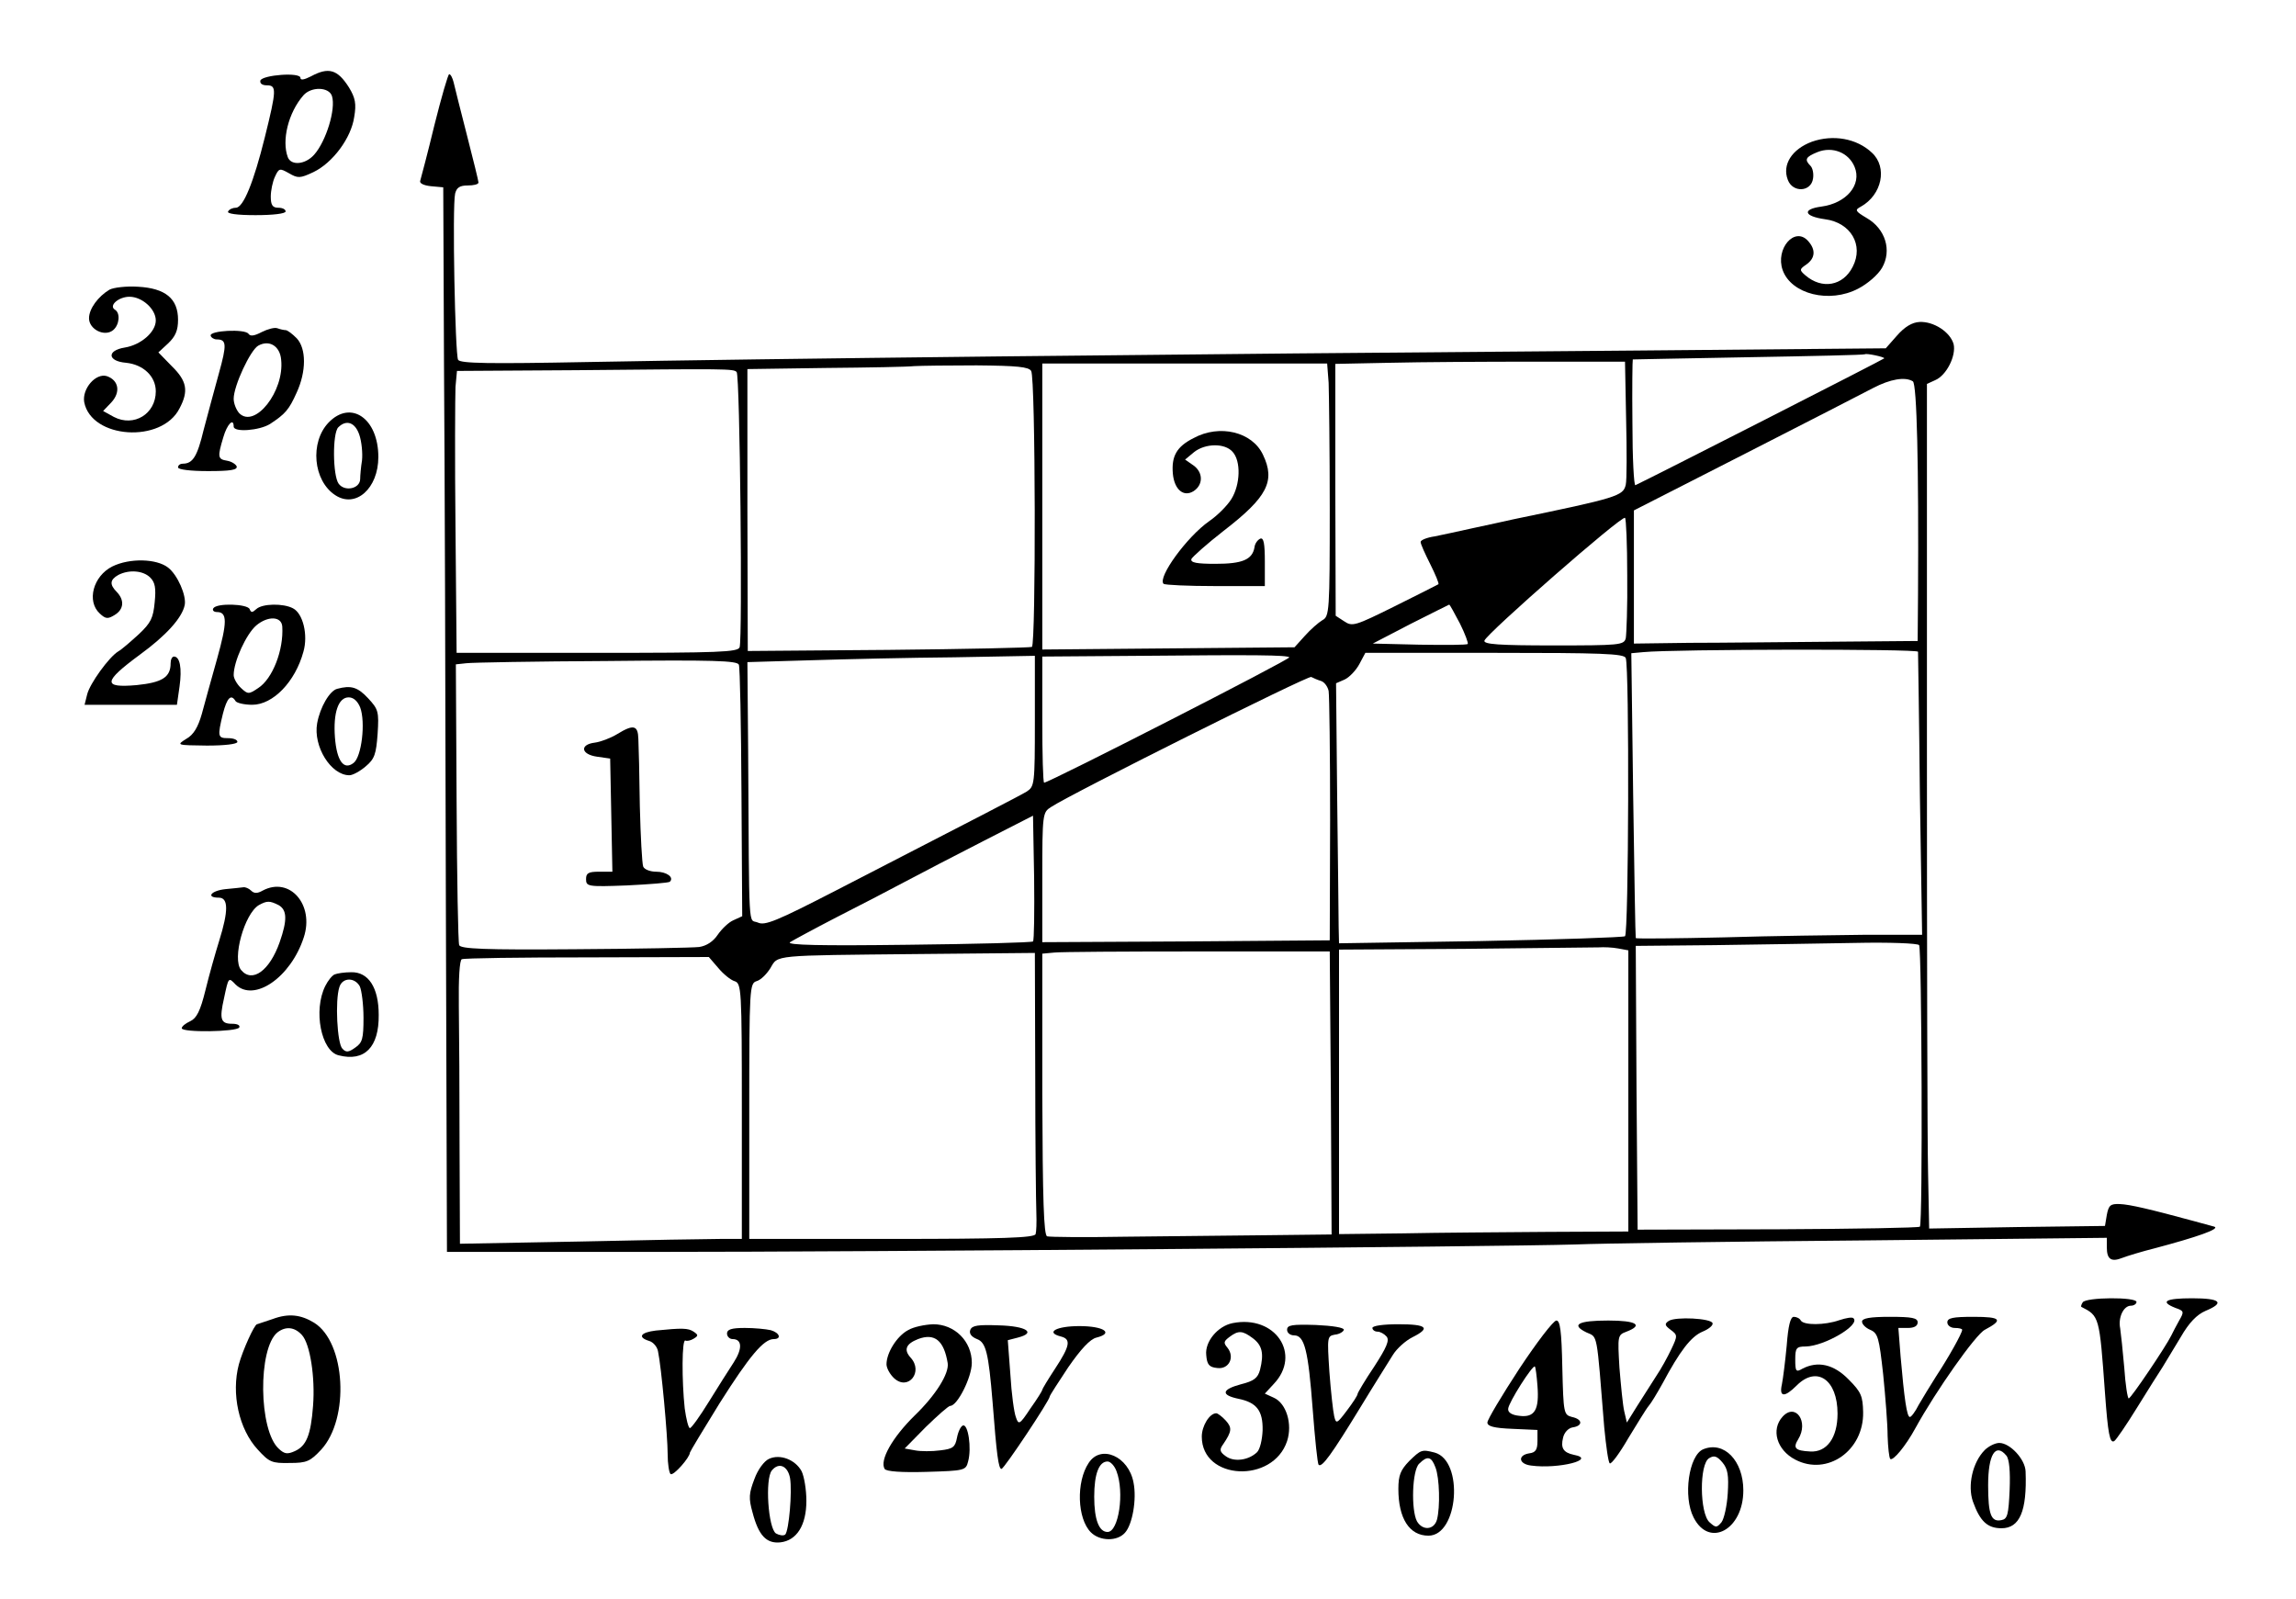
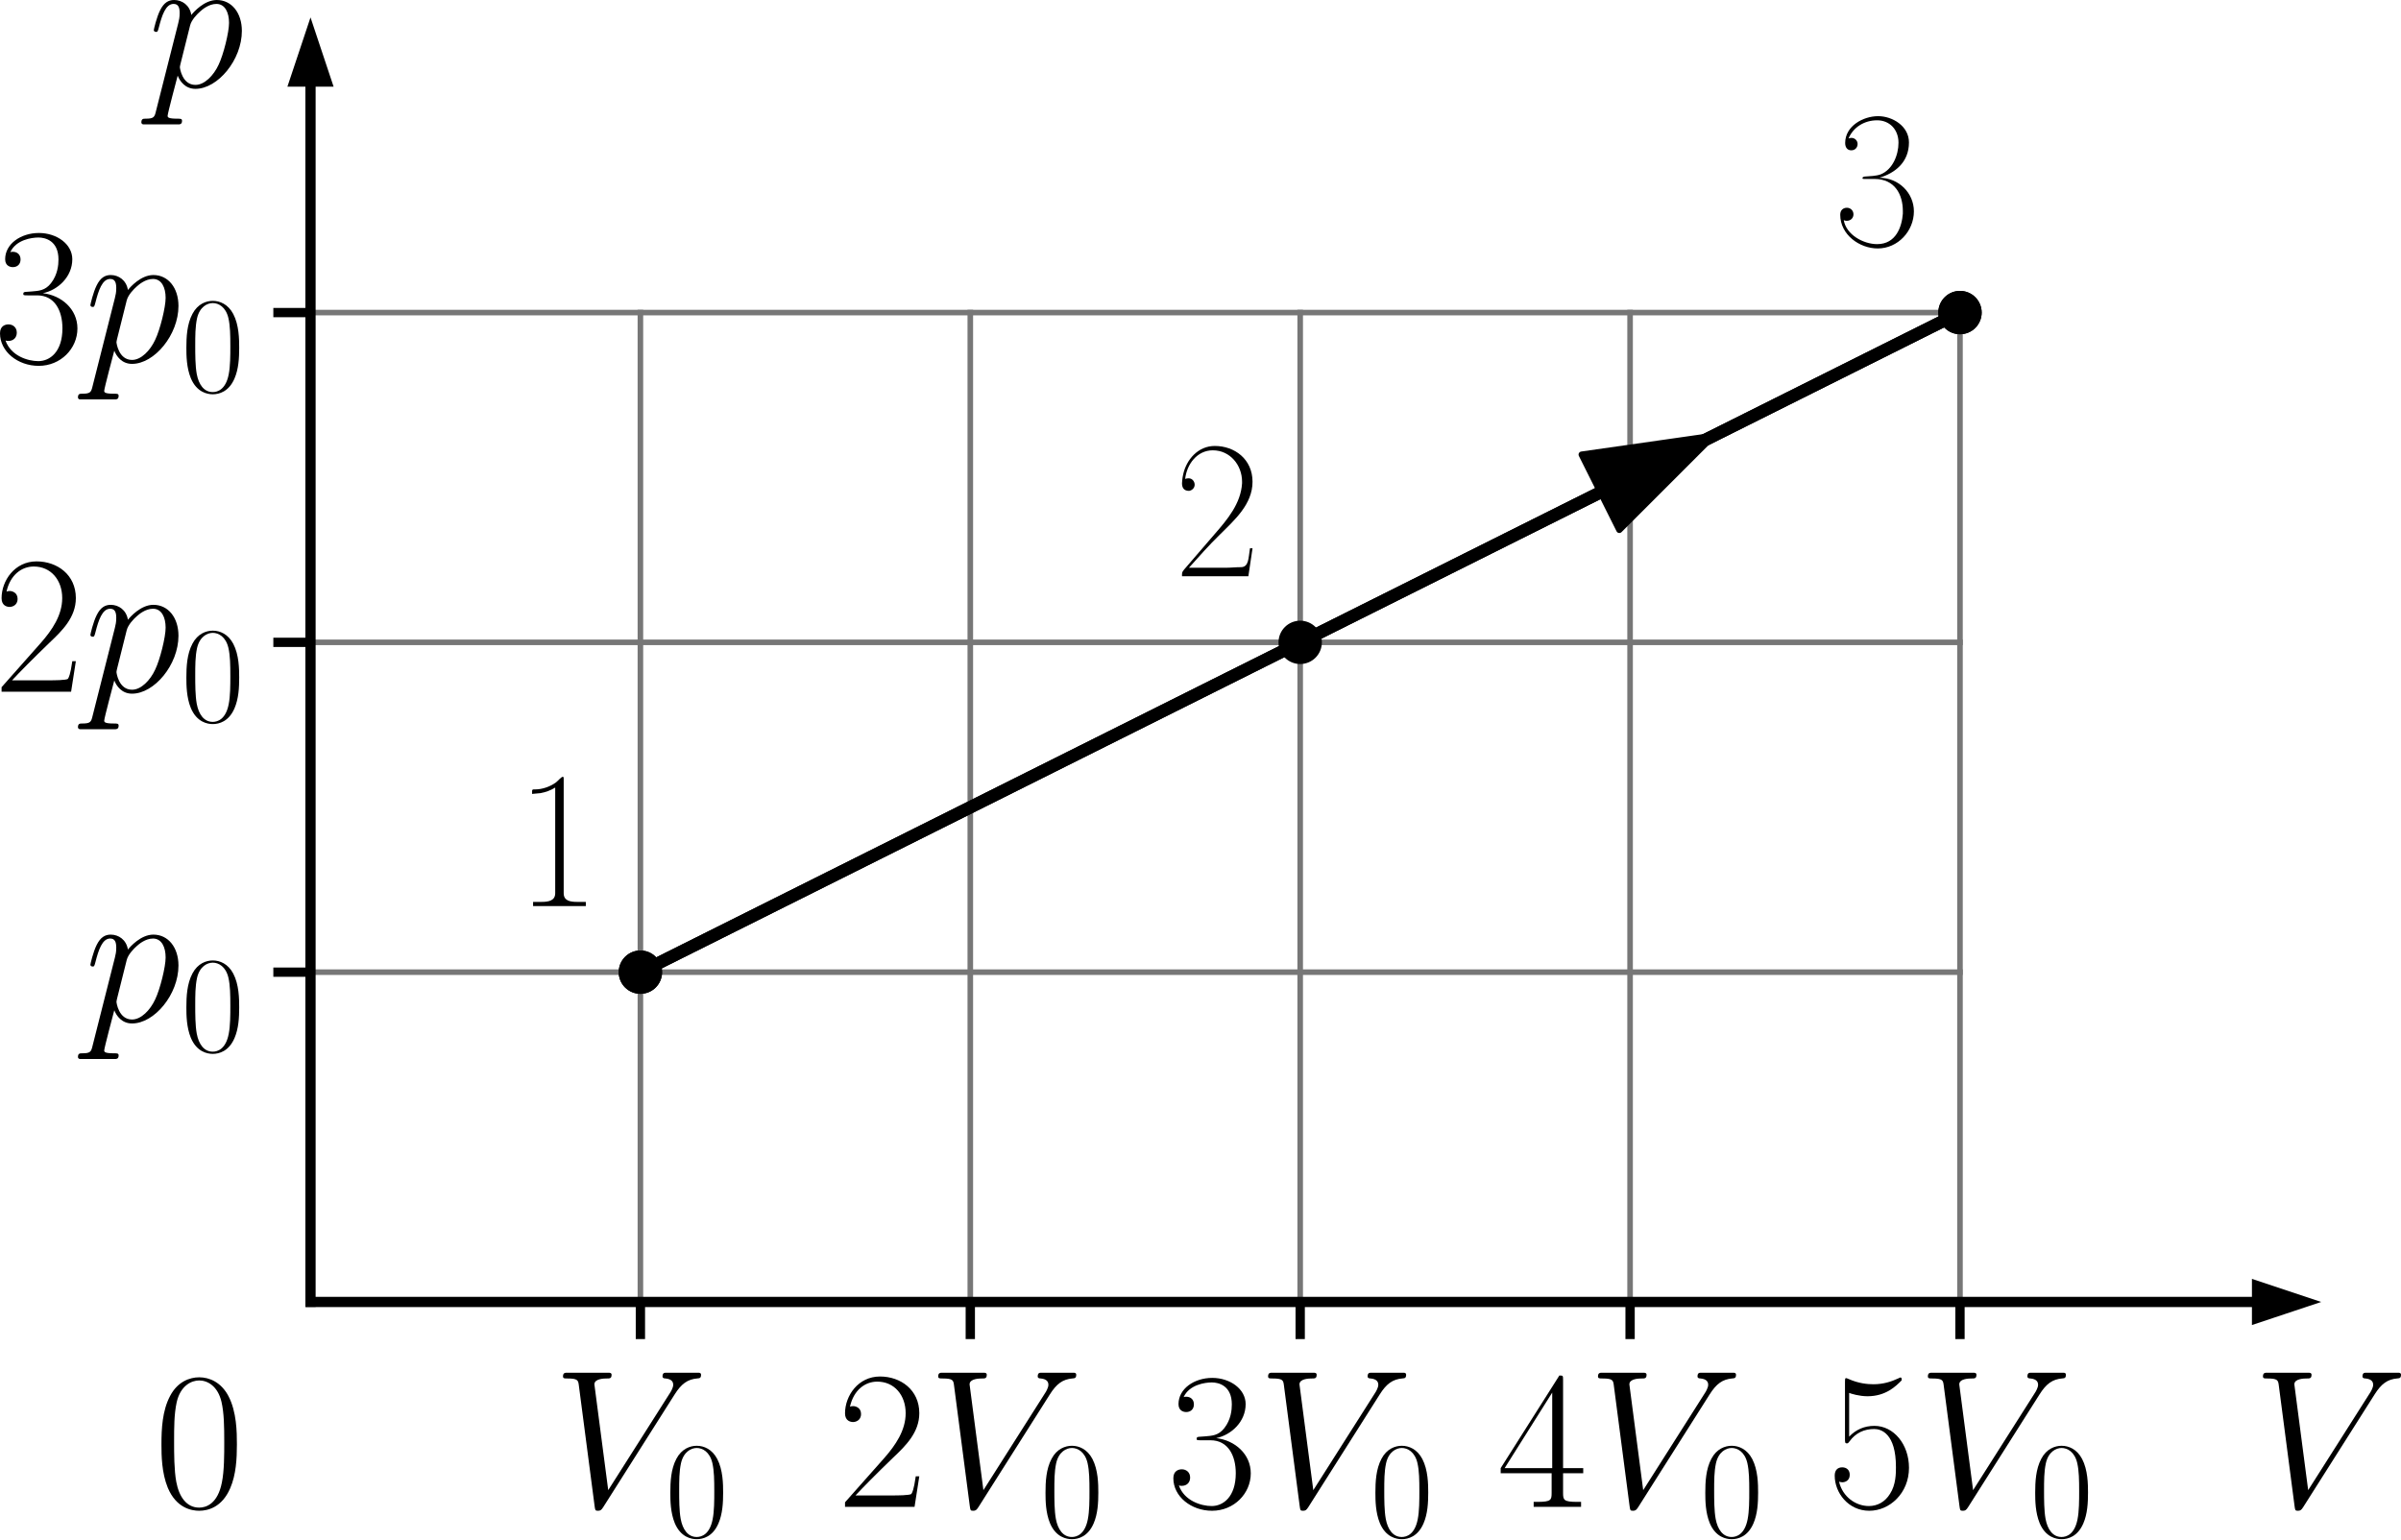
- <svg xmlns="http://www.w3.org/2000/svg" version="1.0" width="619pt" height="431pt" viewBox="0 0 619 431" preserveAspectRatio="xMidYMid meet">
-   <g transform="translate(0,431) scale(0.1,-0.1)" fill="#000000" stroke="none">
-     <path d="M838 4104 c-18 -9 -28 -11 -28 -4 0 16 -102 8 -108 -7 -2 -8 5 -13 17 -13 27 0 27 -11 -5 -140 -30 -121 -58 -190 -78 -190 -8 0 -18 -4 -21 -10 -4 -6 23 -10 74 -10 47 0 81 4 81 10 0 6 -9 10 -20 10 -15 0 -20 7 -20 30 0 16 5 40 11 53 11 24 13 24 38 10 24 -14 30 -14 66 3 52 25 102 92 110 149 6 35 3 51 -14 79 -31 49 -55 56 -103 30z m57 -53 c11 -35 -16 -122 -48 -158 -24 -27 -62 -30 -71 -7 -17 45 1 120 42 167 21 24 69 23 77 -2z" />
-     <path d="M1171 3972 c-18 -75 -36 -142 -38 -149 -3 -7 9 -13 29 -15 l33 -3 2 -475 c2 -261 4 -907 5 -1435 l3 -960 545 0 c614 0 2297 14 2495 20 72 3 424 8 783 11 l652 7 0 -26 c0 -32 12 -40 42 -28 13 5 52 17 88 26 113 30 176 52 160 58 -8 2 -33 9 -55 15 -118 32 -173 45 -200 46 -25 1 -30 -3 -35 -29 l-5 -30 -237 -3 -237 -4 -3 154 c-2 84 -3 596 -3 1138 l0 985 22 10 c31 13 57 66 50 97 -9 33 -54 62 -92 60 -20 -1 -40 -13 -61 -37 l-30 -34 -670 -6 c-1298 -10 -2354 -22 -2830 -31 -264 -5 -343 -4 -349 6 -8 14 -16 413 -8 448 4 16 12 22 34 22 16 0 29 3 29 8 0 4 -14 61 -31 127 -17 66 -33 130 -36 143 -3 12 -8 22 -12 22 -3 0 -21 -62 -40 -138z m3909 -628 c0 -2 -636 -326 -671 -342 -4 -2 -8 74 -8 167 -1 94 0 171 1 172 2 0 143 3 313 6 171 3 311 6 313 8 4 3 52 -7 52 -11z m-696 -164 c2 -85 2 -165 -1 -177 -7 -30 -22 -35 -303 -93 -25 -6 -74 -16 -110 -24 -36 -8 -82 -18 -102 -22 -21 -3 -38 -10 -38 -15 0 -6 12 -32 26 -60 14 -28 24 -52 22 -54 -2 -1 -54 -28 -117 -59 -107 -53 -115 -56 -137 -41 l-23 15 -1 340 0 339 147 3 c82 2 257 3 391 3 l243 0 3 -155z m-1604 130 c12 -18 13 -737 2 -744 -4 -2 -178 -6 -387 -8 l-379 -3 -1 380 0 380 210 3 c116 1 224 3 240 5 17 1 92 2 168 2 110 -1 140 -4 147 -15z m802 -32 c1 -29 3 -183 3 -341 0 -276 -1 -289 -20 -299 -10 -6 -32 -25 -47 -42 l-28 -31 -340 -3 -340 -3 0 385 0 386 384 0 384 0 4 -52z m-1596 29 c9 -9 16 -720 8 -742 -5 -13 -54 -15 -385 -15 l-378 0 -3 337 c-2 185 -1 356 0 380 l4 43 321 2 c409 4 425 4 433 -5z m3171 -25 c11 -7 16 -228 14 -574 l-1 -126 -232 -2 c-128 -1 -300 -3 -383 -3 l-150 -2 0 179 0 180 300 153 c165 84 320 164 345 177 46 24 86 31 107 18z m-770 -523 c1 -83 -2 -159 -4 -170 -5 -18 -17 -19 -195 -19 -147 0 -189 3 -186 13 7 20 369 337 379 331 3 -2 6 -71 6 -155z m-451 -130 c14 -28 23 -53 21 -55 -2 -3 -61 -3 -130 -2 l-126 3 102 53 c56 28 103 52 104 52 2 0 14 -23 29 -51z m1235 -76 c0 -4 3 -178 5 -385 l6 -378 -149 0 c-81 -1 -255 -3 -385 -7 -131 -3 -238 -4 -238 -2 -1 2 -4 176 -7 386 l-5 382 33 3 c81 8 739 9 740 1z m-1695 -15 c4 -5 -648 -338 -661 -338 -3 0 -5 76 -5 170 l0 170 268 2 c310 3 391 2 398 -4z m907 -2 c10 -25 8 -744 -2 -750 -5 -3 -181 -9 -390 -13 l-381 -6 -1 44 c0 24 -2 182 -4 350 l-3 307 23 10 c13 6 31 25 40 42 l16 30 348 0 c287 0 350 -2 354 -14z m-1593 -170 c0 -171 -1 -176 -22 -190 -22 -13 -123 -65 -513 -266 -163 -84 -193 -96 -212 -87 -26 11 -23 -42 -26 462 l-2 240 170 5 c94 3 268 7 388 8 l217 4 0 -176z m-798 152 c3 -7 6 -163 7 -346 l2 -332 -24 -11 c-12 -5 -31 -23 -42 -39 -12 -18 -30 -30 -50 -33 -16 -2 -168 -5 -336 -6 -244 -2 -307 1 -311 11 -3 7 -6 180 -7 385 l-2 372 28 3 c15 2 186 5 379 6 286 3 352 1 356 -10z m1570 -44 c9 -3 18 -16 20 -27 2 -12 4 -168 4 -347 l-1 -325 -387 -3 -388 -2 0 175 c0 170 1 175 23 189 56 37 693 355 702 351 6 -3 17 -8 27 -11z m-777 -702 c-3 -3 -155 -7 -338 -9 -234 -3 -328 -1 -317 7 8 5 65 36 125 67 61 31 144 74 185 96 41 22 136 71 210 109 l135 69 3 -167 c1 -92 0 -169 -3 -172z m2389 -10 c7 -12 10 -752 2 -759 -3 -3 -175 -6 -383 -7 l-378 -1 -3 382 -2 383 212 2 c117 2 288 4 380 6 91 2 169 -1 172 -6z m-811 -9 l27 -5 0 -379 0 -379 -217 -1 c-120 -1 -296 -2 -390 -4 l-173 -2 0 383 0 384 338 2 c185 2 348 4 362 4 14 1 37 0 53 -3z m-775 -389 l2 -382 -177 -2 c-98 -1 -268 -3 -378 -4 -110 -2 -205 -1 -212 1 -9 4 -12 97 -13 383 l0 379 32 3 c18 2 193 3 388 3 l355 0 3 -381z m-797 49 c0 -180 2 -348 3 -373 1 -25 0 -51 -2 -57 -3 -10 -90 -13 -388 -13 l-384 0 0 344 c0 335 1 345 20 351 11 3 27 19 37 35 21 36 3 34 396 38 l317 3 1 -328z m-855 288 c14 -17 34 -33 44 -36 19 -6 20 -18 20 -351 l0 -344 -57 0 c-32 0 -203 -3 -380 -7 l-323 -6 -1 259 c0 142 -1 314 -2 382 -1 73 2 124 8 126 6 3 158 5 338 5 l328 1 25 -29z" />
-     <path d="M3218 3129 c-46 -23 -60 -49 -56 -96 4 -43 29 -64 56 -47 26 17 26 50 0 69 l-23 16 24 20 c30 24 83 25 104 1 23 -25 21 -88 -3 -127 -11 -18 -38 -45 -60 -60 -60 -42 -140 -152 -123 -169 4 -3 66 -6 140 -6 l133 0 0 66 c0 48 -3 65 -12 62 -7 -3 -15 -13 -16 -24 -6 -33 -33 -44 -105 -44 -50 0 -68 3 -65 13 3 6 42 41 87 76 118 91 140 134 106 205 -29 62 -117 83 -187 45z" />
-     <path d="M1664 2331 c-18 -11 -45 -21 -60 -23 -42 -5 -38 -32 6 -38 l35 -5 3 -152 3 -153 -36 0 c-29 0 -35 -4 -35 -20 0 -20 5 -21 110 -17 61 3 113 7 116 10 12 12 -9 27 -37 27 -16 0 -32 6 -35 14 -3 8 -7 81 -9 162 -1 82 -3 164 -4 182 -1 37 -13 40 -57 13z" />
-     <path d="M4885 3928 c-54 -20 -81 -62 -65 -103 13 -35 63 -33 68 4 2 13 -1 28 -7 34 -17 17 -13 24 19 37 40 16 84 -1 100 -40 20 -48 -22 -98 -90 -107 -52 -7 -47 -26 10 -34 70 -9 105 -70 75 -128 -26 -52 -83 -62 -128 -23 -16 14 -16 16 3 29 24 17 26 40 4 64 -36 39 -88 -22 -68 -79 23 -65 126 -91 204 -50 25 13 53 37 64 56 27 47 9 105 -41 134 -32 19 -33 22 -16 31 57 32 72 106 30 145 -41 39 -105 50 -162 30z" />
-     <path d="M295 3529 c-30 -18 -55 -51 -55 -77 0 -30 42 -51 65 -32 17 14 20 46 5 55 -18 11 10 35 39 35 34 0 71 -33 71 -64 0 -31 -40 -66 -84 -73 -49 -8 -46 -37 4 -41 47 -5 80 -37 80 -77 0 -61 -59 -97 -113 -69 l-29 16 22 23 c26 28 20 60 -12 71 -30 9 -67 -34 -61 -70 19 -99 209 -112 257 -17 25 47 20 74 -21 114 l-36 37 26 24 c20 19 27 35 27 64 0 57 -34 85 -108 89 -31 2 -66 -2 -77 -8z" />
-     <path d="M706 3415 c-21 -11 -31 -12 -36 -5 -9 14 -106 9 -102 -5 1 -5 9 -10 16 -10 27 0 28 -13 6 -92 -12 -43 -30 -111 -41 -152 -17 -71 -29 -91 -56 -91 -7 0 -13 -4 -13 -10 0 -6 34 -10 81 -10 60 0 80 3 77 13 -3 6 -14 13 -26 15 -25 4 -26 10 -10 63 10 35 28 54 28 29 0 -16 69 -11 98 7 41 27 51 38 72 85 26 57 26 118 0 146 -12 12 -25 22 -30 22 -4 0 -14 2 -22 5 -7 3 -26 -2 -42 -10z m52 -75 c9 -85 -71 -186 -113 -144 -8 9 -15 26 -15 39 0 35 45 131 66 143 30 17 59 -1 62 -38z" />
-     <path d="M886 3171 c-51 -53 -42 -157 18 -196 55 -36 116 18 116 103 0 104 -74 155 -134 93z m83 -34 c6 -18 9 -49 7 -68 -3 -18 -5 -42 -5 -51 -1 -26 -42 -34 -58 -12 -16 22 -17 136 -1 152 22 22 46 13 57 -21z" />
-     <path d="M303 2783 c-52 -26 -70 -94 -34 -127 16 -15 22 -15 40 -4 25 15 27 40 6 62 -20 20 -19 33 4 46 29 15 67 12 86 -7 13 -13 16 -28 12 -67 -4 -42 -10 -55 -43 -86 -22 -20 -46 -41 -55 -46 -25 -15 -77 -87 -84 -116 l-7 -28 125 0 124 0 7 49 c7 50 1 81 -15 81 -5 0 -9 -8 -9 -18 0 -38 -23 -52 -92 -59 -92 -8 -90 9 9 82 70 51 114 99 121 134 5 25 -19 81 -45 101 -31 24 -103 26 -150 3z" />
-     <path d="M575 2670 c-3 -5 1 -10 10 -10 28 0 28 -27 0 -127 -15 -54 -34 -121 -41 -148 -10 -35 -22 -56 -42 -67 -27 -17 -26 -17 56 -18 48 0 82 4 82 10 0 6 -11 10 -25 10 -28 0 -29 4 -14 66 11 43 22 54 34 34 3 -5 23 -10 45 -10 56 0 116 62 138 143 13 45 -1 103 -28 117 -26 14 -83 13 -99 -2 -11 -10 -14 -10 -18 0 -6 14 -89 17 -98 2z m186 -49 c4 -63 -26 -141 -65 -166 -25 -17 -28 -17 -46 0 -11 10 -20 26 -20 35 0 37 34 111 61 134 31 26 68 25 70 -3z" />
-     <path d="M909 2453 c-20 -5 -46 -49 -54 -93 -11 -62 37 -140 87 -140 9 0 29 11 44 24 24 20 28 33 32 87 4 61 2 67 -26 97 -28 30 -46 35 -83 25z m62 -50 c15 -40 4 -134 -18 -150 -26 -20 -45 5 -50 69 -5 66 9 108 37 108 13 0 24 -10 31 -27z" />
-     <path d="M608 1913 c-39 -4 -54 -23 -18 -23 26 0 26 -36 1 -116 -10 -32 -27 -92 -37 -133 -14 -57 -24 -76 -41 -84 -13 -6 -23 -14 -23 -19 0 -12 148 -10 155 2 3 6 -5 10 -19 10 -31 0 -35 12 -22 69 12 57 12 57 31 37 50 -49 149 19 184 127 29 88 -38 165 -111 126 -14 -8 -23 -8 -31 0 -6 6 -16 10 -21 9 -6 -1 -28 -3 -48 -5z m143 -43 c23 -13 24 -40 3 -100 -27 -77 -74 -111 -104 -75 -25 30 9 152 48 175 22 12 29 12 53 0z" />
-     <path d="M902 1683 c-7 -3 -18 -17 -25 -31 -33 -66 -11 -176 36 -187 70 -18 109 22 108 109 0 74 -28 116 -74 115 -18 0 -38 -3 -45 -6z m68 -32 c5 -11 10 -49 10 -85 0 -56 -3 -67 -22 -80 -18 -13 -25 -14 -35 -3 -14 14 -20 130 -8 166 8 26 41 27 55 2z" />
-     <path d="M5615 799 c-4 -6 -5 -11 -4 -12 49 -25 49 -25 64 -232 8 -110 13 -137 25 -130 5 3 33 44 62 91 29 47 60 96 68 108 8 13 30 50 49 81 23 40 44 61 67 71 53 22 41 34 -36 34 -72 0 -88 -9 -45 -26 23 -8 24 -10 10 -34 -8 -14 -17 -32 -21 -40 -14 -29 -109 -170 -115 -170 -3 0 -9 37 -12 83 -4 45 -9 93 -11 106 -6 29 9 61 29 61 8 0 15 5 15 10 0 14 -137 13 -145 -1z" />
-     <path d="M735 754 c-22 -7 -41 -14 -42 -14 -7 0 -39 -71 -49 -108 -21 -79 0 -175 51 -230 31 -34 38 -37 86 -36 46 0 55 4 85 36 77 84 66 289 -19 342 -36 22 -69 26 -112 10z m79 -43 c22 -24 36 -114 30 -191 -6 -79 -18 -108 -49 -122 -20 -9 -28 -8 -43 6 -55 49 -57 271 -4 314 22 17 46 15 66 -7z" />
-     <path d="M4499 749 c-12 -8 -11 -12 5 -24 19 -14 19 -16 2 -52 -10 -21 -28 -54 -41 -73 -12 -19 -35 -55 -51 -80 l-28 -45 -7 30 c-4 17 -9 70 -13 118 -5 86 -5 88 19 97 47 18 26 30 -49 30 -81 0 -102 -11 -59 -32 31 -14 27 5 48 -256 5 -51 11 -95 15 -97 4 -3 27 28 50 68 24 39 48 79 55 87 7 8 23 35 37 60 47 88 77 127 108 140 17 7 29 17 27 23 -4 13 -99 18 -118 6z" />
-     <path d="M4817 683 c-4 -43 -10 -90 -13 -105 -8 -35 7 -36 40 -3 54 54 110 16 110 -76 0 -65 -29 -105 -74 -102 -40 2 -47 9 -32 33 29 47 -7 99 -42 61 -32 -35 -16 -90 34 -116 86 -45 185 24 183 128 -1 43 -5 54 -39 88 -40 41 -83 51 -125 29 -17 -10 -19 -7 -19 25 0 31 3 35 28 35 51 1 148 58 129 76 -3 4 -20 1 -38 -5 -40 -14 -96 -14 -104 -1 -3 6 -12 10 -19 10 -9 0 -15 -24 -19 -77z" />
-     <path d="M5020 747 c0 -7 10 -17 22 -22 21 -9 24 -21 35 -120 6 -60 12 -135 12 -166 1 -31 4 -58 7 -62 7 -7 42 35 68 83 55 100 162 252 187 265 51 27 44 35 -30 35 -56 0 -71 -3 -71 -15 0 -8 9 -15 20 -15 11 0 20 -2 20 -5 0 -9 -37 -75 -70 -125 -16 -25 -37 -60 -47 -77 -9 -18 -20 -33 -24 -33 -8 0 -15 48 -25 163 l-6 77 26 0 c16 0 26 5 26 15 0 12 -15 15 -75 15 -54 0 -75 -4 -75 -13z" />
-     <path d="M3323 743 c-40 -8 -75 -50 -71 -86 2 -26 8 -33 30 -35 31 -4 48 29 27 55 -11 13 -10 17 6 29 24 18 35 17 63 -4 25 -19 30 -41 19 -85 -6 -22 -16 -30 -52 -39 -52 -14 -54 -29 -6 -39 49 -10 66 -32 65 -85 -1 -25 -7 -51 -15 -59 -23 -22 -62 -27 -84 -11 -17 12 -18 18 -7 33 23 34 24 44 7 63 -10 11 -22 20 -26 20 -18 0 -39 -34 -39 -63 0 -118 192 -127 230 -12 15 46 -2 102 -36 117 l-24 11 24 26 c76 80 4 187 -111 164z" />
-     <path d="M4096 620 c-47 -72 -86 -137 -86 -145 0 -10 17 -15 68 -17 l67 -3 0 -30 c0 -23 -5 -31 -22 -33 -32 -5 -29 -29 5 -33 74 -10 179 17 115 29 -28 6 -36 18 -29 46 3 14 14 26 26 28 28 4 27 22 -2 28 -22 6 -23 9 -26 133 -2 100 -6 127 -16 127 -8 0 -53 -59 -100 -130z m49 -46 c5 -64 -7 -86 -48 -81 -21 2 -32 9 -31 19 1 17 66 119 72 114 2 -2 5 -25 7 -52z" />
-     <path d="M2448 724 c-30 -16 -58 -61 -58 -92 0 -10 9 -27 21 -38 38 -34 79 18 44 56 -19 21 -13 37 20 50 45 17 70 -4 80 -65 4 -28 -32 -86 -89 -141 -61 -60 -95 -121 -81 -144 4 -7 46 -10 113 -8 103 3 106 4 112 28 10 36 0 102 -14 97 -6 -2 -13 -17 -16 -33 -5 -25 -10 -30 -45 -34 -22 -3 -53 -3 -68 0 l-28 5 57 58 c32 31 61 57 66 57 19 0 58 77 58 116 0 58 -46 104 -104 104 -23 -1 -53 -7 -68 -16z" />
-     <path d="M2616 725 c-4 -10 3 -19 18 -25 24 -9 31 -36 42 -170 11 -143 16 -180 24 -180 7 0 130 185 130 195 0 3 23 38 50 79 34 49 59 76 76 80 48 12 20 31 -46 31 -62 0 -93 -17 -50 -28 28 -7 25 -25 -15 -86 -19 -29 -35 -55 -35 -58 0 -2 -14 -25 -32 -50 -29 -44 -32 -45 -39 -24 -5 12 -12 64 -15 115 l-7 93 27 7 c51 13 23 31 -51 33 -56 2 -72 0 -77 -12z" />
-     <path d="M3470 725 c0 -8 8 -15 19 -15 28 0 38 -40 50 -199 6 -79 13 -147 16 -150 9 -8 35 28 112 154 37 61 77 124 88 142 11 18 35 39 53 48 50 25 39 35 -38 35 -40 0 -70 -4 -70 -10 0 -5 6 -10 14 -10 7 0 18 -6 24 -13 9 -10 0 -30 -33 -81 -25 -37 -45 -71 -45 -74 0 -4 -13 -24 -29 -45 -27 -36 -29 -36 -34 -15 -3 13 -9 66 -13 120 -6 94 -6 96 15 100 12 1 23 8 24 13 1 6 -31 11 -75 13 -65 2 -78 0 -78 -13z" />
-     <path d="M1768 723 c-41 -5 -50 -18 -18 -28 11 -3 22 -16 24 -28 9 -42 26 -228 26 -277 0 -27 4 -51 8 -54 8 -5 52 45 52 58 0 2 36 62 80 133 81 128 119 173 146 173 22 0 16 17 -8 24 -13 3 -44 6 -70 6 -36 0 -48 -4 -48 -15 0 -8 7 -15 15 -15 26 0 27 -26 3 -63 -13 -20 -43 -67 -67 -106 -24 -39 -47 -71 -51 -71 -4 0 -10 24 -14 53 -8 74 -8 189 2 183 4 -2 14 0 22 5 13 8 13 10 0 19 -15 10 -32 10 -102 3z" />
-     <path d="M5351 401 c-33 -33 -47 -96 -32 -139 19 -53 39 -72 77 -72 49 0 69 46 65 153 -1 33 -42 77 -71 77 -11 0 -29 -9 -39 -19z m58 -15 c8 -9 11 -43 9 -92 -3 -68 -6 -79 -22 -82 -28 -6 -36 15 -36 94 0 83 20 115 49 80z" />
-     <path d="M4592 403 c-39 -16 -55 -128 -26 -184 42 -83 134 -33 134 73 0 80 -52 134 -108 111z m66 -119 c-2 -34 -10 -69 -17 -78 -13 -15 -15 -15 -32 0 -27 24 -28 158 -1 173 13 8 21 6 36 -12 14 -17 17 -34 14 -83z" />
-     <path d="M3799 371 c-23 -24 -29 -38 -29 -75 0 -80 30 -126 81 -126 81 0 96 202 17 224 -35 9 -37 8 -69 -23z m71 -17 c11 -28 13 -107 4 -141 -8 -28 -39 -30 -54 -4 -16 31 -13 137 6 155 22 22 33 20 44 -10z" />
-     <path d="M2073 377 c-13 -6 -30 -29 -39 -54 -15 -39 -16 -52 -5 -91 16 -61 37 -84 75 -80 44 5 70 46 70 112 0 30 -6 66 -13 80 -17 31 -58 47 -88 33z m57 -52 c6 -37 -3 -141 -13 -152 -5 -4 -16 -2 -25 3 -21 14 -30 147 -11 170 19 23 43 12 49 -21z" />
-     <path d="M2935 366 c-34 -51 -31 -150 6 -187 24 -24 71 -25 92 -1 20 22 32 90 23 135 -13 71 -88 104 -121 53z m75 -22 c22 -57 6 -164 -24 -164 -23 0 -36 33 -36 95 0 62 13 95 36 95 8 0 19 -12 24 -26z" />
-   </g>
+ <svg xmlns="http://www.w3.org/2000/svg" xmlns:xlink="http://www.w3.org/1999/xlink" width="387.565pt" height="248.532pt" viewBox="0 0 387.565 248.532" version="1.1" id="svg54">
+   <defs id="defs1">
+     <style type="text/css" id="style1">*{stroke-linejoin: round; stroke-linecap: butt}</style>
+   </defs>
+   <g id="line2d_1" transform="translate(-8.251058,-15.3064)">
+     <path d="M 58.373,225.53 H 324.629" clip-path="url(#p45d9a54891)" style="fill:none;stroke:#777777;stroke-width:0.9;stroke-linecap:square" id="path3" />
+   </g>
+   <g id="line2d_2" transform="translate(-8.251058,-15.3064)">
+     <path d="M 58.373,172.279 H 324.629" clip-path="url(#p45d9a54891)" style="fill:none;stroke:#777777;stroke-width:0.9;stroke-linecap:square" id="path4" />
+   </g>
+   <g id="line2d_3" transform="translate(-8.251058,-15.3064)">
+     <path d="M 58.373,119.027 H 324.629" clip-path="url(#p45d9a54891)" style="fill:none;stroke:#777777;stroke-width:0.9;stroke-linecap:square" id="path5" />
+   </g>
+   <g id="line2d_4" transform="translate(-8.251058,-15.3064)">
+     <path d="M 58.373,65.776 H 324.629" clip-path="url(#p45d9a54891)" style="fill:none;stroke:#777777;stroke-width:0.9;stroke-linecap:square" id="path6" />
+   </g>
+   <g id="line2d_5" transform="translate(-8.251058,-15.3064)">
+     <path d="M 58.373,225.53 V 65.776" clip-path="url(#p45d9a54891)" style="fill:none;stroke:#777777;stroke-width:0.9;stroke-linecap:square" id="path7" />
+   </g>
+   <g id="line2d_6" transform="translate(-8.251058,-15.3064)">
+     <path d="M 111.624,225.53 V 65.776" clip-path="url(#p45d9a54891)" style="fill:none;stroke:#777777;stroke-width:0.9;stroke-linecap:square" id="path8" />
+   </g>
+   <g id="line2d_7" transform="translate(-8.251058,-15.3064)">
+     <path d="M 164.875,225.53 V 65.776" clip-path="url(#p45d9a54891)" style="fill:none;stroke:#777777;stroke-width:0.9;stroke-linecap:square" id="path9" />
+   </g>
+   <g id="line2d_8" transform="translate(-8.251058,-15.3064)">
+     <path d="M 218.126,225.53 V 65.776" clip-path="url(#p45d9a54891)" style="fill:none;stroke:#777777;stroke-width:0.9;stroke-linecap:square" id="path10" />
+   </g>
+   <g id="line2d_9" transform="translate(-8.251058,-15.3064)">
+     <path d="M 271.377,225.53 V 65.776" clip-path="url(#p45d9a54891)" style="fill:none;stroke:#777777;stroke-width:0.9;stroke-linecap:square" id="path11" />
+   </g>
+   <g id="line2d_10" transform="translate(-8.251058,-15.3064)">
+     <path d="M 324.629,225.53 V 65.776" clip-path="url(#p45d9a54891)" style="fill:none;stroke:#777777;stroke-width:0.9;stroke-linecap:square" id="path12" />
+   </g>
+   <g id="matplotlib.axis_1" transform="translate(-8.251058,-15.3064)">
+     <g id="xtick_1">
+       <g id="line2d_11">
+         <defs id="defs12">
+           <path id="ma87fc5a75d" d="M 0,0 V 6" style="stroke:#000000;stroke-width:1.5" />
+         </defs>
+         <g id="g12">
+           <use xlink:href="#ma87fc5a75d" x="111.624" y="225.53" style="stroke:#000000;stroke-width:1.5" id="use12" />
+         </g>
+       </g>
+     </g>
+     <g id="xtick_2">
+       <g id="line2d_12">
+         <g id="g13">
+           <use xlink:href="#ma87fc5a75d" x="164.875" y="225.53" style="stroke:#000000;stroke-width:1.5" id="use13" />
+         </g>
+       </g>
+     </g>
+     <g id="xtick_3">
+       <g id="line2d_13">
+         <g id="g14">
+           <use xlink:href="#ma87fc5a75d" x="218.126" y="225.53" style="stroke:#000000;stroke-width:1.5" id="use14" />
+         </g>
+       </g>
+     </g>
+     <g id="xtick_4">
+       <g id="line2d_14">
+         <g id="g15">
+           <use xlink:href="#ma87fc5a75d" x="271.377" y="225.53" style="stroke:#000000;stroke-width:1.5" id="use15" />
+         </g>
+       </g>
+     </g>
+     <g id="xtick_5">
+       <g id="line2d_15">
+         <g id="g16">
+           <use xlink:href="#ma87fc5a75d" x="324.629" y="225.53" style="stroke:#000000;stroke-width:1.5" id="use16" />
+         </g>
+       </g>
+     </g>
+   </g>
+   <g id="matplotlib.axis_2" transform="translate(-8.251058,-15.3064)">
+     <g id="ytick_1">
+       <g id="line2d_16">
+         <defs id="defs16">
+           <path id="m045f4c2c41" d="M 0,0 H -6" style="stroke:#000000;stroke-width:1.5" />
+         </defs>
+         <g id="g17">
+           <use xlink:href="#m045f4c2c41" x="58.373" y="172.279" style="stroke:#000000;stroke-width:1.5" id="use17" />
+         </g>
+       </g>
+     </g>
+     <g id="ytick_2">
+       <g id="line2d_17">
+         <g id="g18">
+           <use xlink:href="#m045f4c2c41" x="58.373" y="119.027" style="stroke:#000000;stroke-width:1.5" id="use18" />
+         </g>
+       </g>
+     </g>
+     <g id="ytick_3">
+       <g id="line2d_18">
+         <g id="g19">
+           <use xlink:href="#m045f4c2c41" x="58.373" y="65.776" style="stroke:#000000;stroke-width:1.5" id="use19" />
+         </g>
+       </g>
+     </g>
+   </g>
+   <g id="line2d_19" transform="translate(-8.251058,-15.3064)">
+     <path d="m 111.624,172.279 2.152,-1.076 2.152,-1.076 2.152,-1.076 2.152,-1.076 2.152,-1.076 2.152,-1.076 2.152,-1.076 2.152,-1.076 2.152,-1.076 2.152,-1.076 2.152,-1.076 2.152,-1.076 2.152,-1.076 2.152,-1.076 2.152,-1.076 2.152,-1.076 2.152,-1.076 2.152,-1.076 2.152,-1.076 2.152,-1.076 2.152,-1.076 2.152,-1.076 2.152,-1.076 2.152,-1.076 2.152,-1.076 2.152,-1.076 2.152,-1.076 2.152,-1.076 2.152,-1.076 2.152,-1.076 2.152,-1.076 2.152,-1.076 2.152,-1.076 2.152,-1.076 2.152,-1.076 2.152,-1.076 2.152,-1.076 2.152,-1.076 2.152,-1.076 2.152,-1.076 2.152,-1.076 2.152,-1.076 2.152,-1.076 2.152,-1.076 2.152,-1.076 2.152,-1.076 2.152,-1.076 2.152,-1.076 2.152,-1.076 2.152,-1.076 2.152,-1.076 2.152,-1.076 2.152,-1.076 2.152,-1.076 2.152,-1.076 2.152,-1.076 2.152,-1.076 2.152,-1.076 2.152,-1.076 2.152,-1.076 2.152,-1.076 2.152,-1.076 2.152,-1.076 2.152,-1.076 2.152,-1.076 2.152,-1.076 2.152,-1.076 2.152,-1.076 2.152,-1.076 2.152,-1.076 2.152,-1.076 2.152,-1.076 2.152,-1.076 2.152,-1.076 2.152,-1.076 2.152,-1.076 2.152,-1.076 2.152,-1.076 2.152,-1.076 2.152,-1.076 2.152,-1.076 2.152,-1.076 2.152,-1.076 2.152,-1.076 2.152,-1.076 2.152,-1.076 2.152,-1.076 2.152,-1.076 2.152,-1.076 2.152,-1.076 2.152,-1.076 2.152,-1.076 2.152,-1.076 2.152,-1.076 2.152,-1.076 2.152,-1.076 2.152,-1.076 2.152,-1.076 2.152,-1.076" clip-path="url(#p45d9a54891)" style="fill:none;stroke:#000000;stroke-width:2;stroke-linecap:square" id="path19" />
+   </g>
+   <g id="line2d_20" transform="translate(-8.251058,-15.3064)">
+     <path d="m 111.624,172.279 2.152,-1.076 2.152,-1.076 2.152,-1.076 2.152,-1.076 2.152,-1.076 2.152,-1.076 2.152,-1.076 2.152,-1.076 2.152,-1.076 2.152,-1.076 2.152,-1.076 2.152,-1.076 2.152,-1.076 2.152,-1.076 2.152,-1.076 2.152,-1.076 2.152,-1.076 2.152,-1.076 2.152,-1.076 2.152,-1.076 2.152,-1.076 2.152,-1.076 2.152,-1.076 2.152,-1.076 2.152,-1.076 2.152,-1.076 2.152,-1.076 2.152,-1.076 2.152,-1.076 2.152,-1.076 2.152,-1.076 2.152,-1.076 2.152,-1.076 2.152,-1.076 2.152,-1.076 2.152,-1.076 2.152,-1.076 2.152,-1.076 2.152,-1.076 2.152,-1.076 2.152,-1.076 2.152,-1.076 2.152,-1.076 2.152,-1.076 2.152,-1.076 2.152,-1.076 2.152,-1.076 2.152,-1.076 2.152,-1.076 2.152,-1.076 2.152,-1.076 2.152,-1.076 2.152,-1.076 2.152,-1.076 2.152,-1.076 2.152,-1.076 2.152,-1.076 2.152,-1.076 2.152,-1.076 2.152,-1.076 2.152,-1.076 2.152,-1.076 2.152,-1.076 2.152,-1.076 2.152,-1.076 2.152,-1.076 2.152,-1.076 2.152,-1.076 2.152,-1.076 2.152,-1.076 2.152,-1.076 2.152,-1.076 2.152,-1.076 2.152,-1.076 2.152,-1.076 2.152,-1.076 2.152,-1.076 2.152,-1.076 2.152,-1.076 2.152,-1.076 2.152,-1.076 2.152,-1.076 2.152,-1.076 2.152,-1.076 2.152,-1.076 2.152,-1.076 2.152,-1.076 2.152,-1.076 2.152,-1.076 2.152,-1.076 2.152,-1.076 2.152,-1.076 2.152,-1.076 2.152,-1.076 2.152,-1.076 2.152,-1.076 2.152,-1.076 2.152,-1.076 2.152,-1.076" clip-path="url(#p45d9a54891)" style="fill:none;stroke:#000000;stroke-width:2;stroke-linecap:square" id="path20" />
+   </g>
+   <g id="line2d_21" transform="translate(-8.251058,-15.3064)">
+     <path d="M 111.624,172.279" clip-path="url(#p45d9a54891)" style="fill:none;stroke:#000000;stroke-width:1.5;stroke-linecap:square" id="path21" />
+     <defs id="defs21">
+       <path id="mb62027ca65" d="M 0,3 C 0.796,3 1.559,2.684 2.121,2.121 2.684,1.559 3,0.796 3,0 3,-0.796 2.684,-1.559 2.121,-2.121 1.559,-2.684 0.796,-3 0,-3 -0.796,-3 -1.559,-2.684 -2.121,-2.121 -2.684,-1.559 -3,-0.796 -3,0 -3,0.796 -2.684,1.559 -2.121,2.121 -1.559,2.684 -0.796,3 0,3 Z" style="stroke:#000000" />
+     </defs>
+     <g clip-path="url(#p45d9a54891)" id="g21">
+       <use xlink:href="#mb62027ca65" x="111.624" y="172.279" style="stroke:#000000" id="use21" />
+     </g>
+   </g>
+   <g id="line2d_22" transform="translate(-8.251058,-15.3064)">
+     <path d="M 324.629,65.776" clip-path="url(#p45d9a54891)" style="fill:none;stroke:#000000;stroke-width:1.5;stroke-linecap:square" id="path22" />
+     <g clip-path="url(#p45d9a54891)" id="g22">
+       <use xlink:href="#mb62027ca65" x="324.629" y="65.776" style="stroke:#000000" id="use22" />
+     </g>
+   </g>
+   <g id="line2d_23" transform="translate(-8.251058,-15.3064)">
+     <g clip-path="url(#p45d9a54891)" id="g23">
+       <use xlink:href="#mb62027ca65" x="111.624" y="172.279" style="stroke:#000000" id="use23" />
+     </g>
+   </g>
+   <g id="line2d_24" transform="translate(-8.251058,-15.3064)">
+     <g clip-path="url(#p45d9a54891)" id="g24">
+       <use xlink:href="#mb62027ca65" x="218.126" y="119.027" style="stroke:#000000" id="use24" />
+     </g>
+   </g>
+   <g id="line2d_25" transform="translate(-8.251058,-15.3064)">
+     <g clip-path="url(#p45d9a54891)" id="g25">
+       <use xlink:href="#mb62027ca65" x="324.629" y="65.776" style="stroke:#000000" id="use25" />
+     </g>
+   </g>
+   <g id="patch_3" transform="translate(-8.251058,-15.3064)">
+     <path d="m 274.782,90.7 q 5.739,-2.87 10.064,-5.032" clip-path="url(#p45d9a54891)" style="fill:none;stroke:#000000;stroke-linecap:round" id="path25" />
+     <path d="m 263.559,88.709 21.287,-3.041 -15.205,15.205 z" clip-path="url(#p45d9a54891)" style="stroke:#000000;stroke-linecap:round" id="path26" />
+   </g>
+   <g id="text_1" transform="translate(-8.251058,-15.3064)">
+     <g transform="matrix(0.32,0,0,-0.32,91.11241,161.607)" id="g26">
+       <defs id="defs26">
+         <path id="SFRM3583-31" d="m 608,3635 c 90,13 186,13 275,26 173,32 327,90 474,180 V 416 c 0,-243 -218,-281 -442,-281 -96,0 -192,0 -275,0 V 0 h 1709 v 135 c -90,0 -186,0 -282,0 -230,0 -435,38 -435,281 v 3724 c 0,19 -6,52 -26,52 -51,0 -160,-136 -230,-188 -192,-138 -442,-222 -666,-222 h -38 c -38,0 -64,-6 -64,-51 z" transform="scale(0.015625)" />
+       </defs>
+       <use xlink:href="#SFRM3583-31" transform="scale(0.996264)" id="use26" />
+     </g>
+   </g>
+   <g id="text_2" transform="translate(-8.251058,-15.3064)">
+     <g transform="matrix(0.32,0,0,-0.32,197.6147,108.3559)" id="g27">
+       <defs id="defs27">
+         <path id="SFRM3583-32" d="m 390,3156 c 52,471 384,927 896,927 557,0 948,-477 948,-1017 v -52 C 2195,2357 1754,1835 1344,1365 L 352,213 C 320,168 288,142 288,64 V 0 h 2150 l 135,907 h -83 c -52,-297 -26,-612 -295,-612 -166,0 -333,-19 -499,-19 -96,0 -186,0 -275,0 H 512 c 326,361 653,736 1005,1077 473,471 1056,981 1056,1710 0,735 -583,1161 -1223,1161 -544,0 -921,-445 -1024,-921 l -19,-96 c -6,-59 -19,-129 -19,-193 0,-123 45,-246 230,-246 109,20 180,104 180,200 0,103 -77,207 -192,207 -39,0 -77,-4 -116,-19 z" transform="scale(0.015625)" />
+       </defs>
+       <use xlink:href="#SFRM3583-32" transform="scale(0.996264)" id="use27" />
+     </g>
+   </g>
+   <g id="text_3" transform="translate(-8.251058,-15.3064)">
+     <g transform="matrix(0.32,0,0,-0.32,304.117,55.10471)" id="g28">
+       <defs id="defs28">
+         <path id="SFRM3583-33" d="m 506,3501 c 153,365 512,589 928,589 396,0 691,-292 691,-727 0,-402 -192,-870 -576,-1025 -83,-32 -167,-40 -256,-52 l -269,-20 c -26,-6 -64,-12 -64,-45 v -13 c 0,-19 26,-19 45,-19 h 339 c 666,0 922,-509 922,-1038 v -88 C 2234,644 2048,76 1434,76 979,76 429,387 352,851 c 32,-12 64,-19 96,-19 128,0 218,90 218,211 0,116 -90,212 -212,212 -121,0 -217,-77 -217,-225 0,-651 627,-1094 1216,-1094 653,0 1171,563 1171,1203 0,589 -486,1088 -1120,1088 506,150 960,501 960,1145 0,534 -538,852 -998,852 -487,0 -1069,-320 -1069,-870 0,-141 70,-237 198,-237 128,0 205,96 205,205 0,115 -96,198 -198,198 -32,0 -64,-6 -96,-19 z" transform="scale(0.015625)" />
+       </defs>
+       <use xlink:href="#SFRM3583-33" transform="scale(0.996264)" id="use28" />
+     </g>
+   </g>
+   <g id="text_4" transform="translate(-8.251058,-15.3064)">
+     <g transform="matrix(0.32,0,0,-0.32,21.82095,180.2449)" id="g30">
+       <defs id="defs29">
+         <path id="CMMI12-70" d="m 275,-789 c -45,-191 -70,-242 -333,-242 -76,0 -140,0 -140,-121 0,-13 6,-64 76,-64 84,0 173,0 256,0 h 276 c 134,0 460,0 595,0 38,0 115,0 115,115 0,70 -45,70 -154,70 -294,0 -313,44 -313,94 0,76 288,1156 326,1301 71,-179 243,-428 576,-428 723,0 1504,939 1504,1878 0,587 -333,1002 -813,1002 -409,0 -755,-396 -825,-485 -51,319 -301,485 -557,485 -186,0 -333,-89 -454,-332 -116,-230 -205,-619 -205,-645 0,-25 25,-57 70,-57 51,0 58,6 96,153 96,377 218,754 474,754 147,0 198,-102 198,-292 0,-152 -19,-216 -45,-330 z m 1107,2782 c 45,178 224,364 327,453 70,64 281,243 525,243 281,0 409,-281 409,-613 C 2643,1769 2464,1047 2304,715 2144,370 1850,64 1555,64 c -435,0 -505,549 -505,575 0,19 12,70 19,102 z" transform="scale(0.015625)" />
+         <path id="CMR17-30" d="m 2688,2025 c 0,391 -6,1055 -275,1566 -237,448 -615,607 -947,607 -308,0 -698,-140 -941,-601 C 269,3118 243,2524 243,2025 c 0,-364 7,-919 205,-1406 275,-658 768,-747 1018,-747 294,0 742,121 1004,728 192,442 218,959 218,1425 z M 1466,-26 c -410,0 -653,351 -743,838 -70,376 -70,926 -70,1284 0,492 0,901 83,1291 122,542 480,709 730,709 262,0 601,-173 723,-696 83,-364 89,-793 89,-1304 0,-416 0,-927 -76,-1304 C 2067,95 1690,-26 1466,-26 Z" transform="scale(0.015625)" />
+       </defs>
+       <use xlink:href="#CMMI12-70" transform="scale(0.996264)" id="use29" />
+       <use xlink:href="#CMR17-30" transform="matrix(0.697382,0,0,0.697382,48.95951,-14.94392)" id="use30" />
+     </g>
+   </g>
+   <g id="text_5" transform="translate(-8.251058,-15.3064)">
+     <g transform="matrix(0.32,0,0,-0.32,7.2,126.9938)" id="g33">
+       <defs id="defs30">
+         <path id="CMR17-32" d="M 2669,989 H 2554 C 2490,536 2438,459 2413,420 2381,369 1920,369 1830,369 H 602 c 230,250 678,703 1222,1228 390,370 845,805 845,1438 0,755 -602,1189 -1274,1189 -704,0 -1133,-620 -1133,-1194 0,-250 186,-282 263,-282 64,0 256,39 256,262 0,197 -167,254 -256,254 -39,0 -77,-6 -103,-19 122,545 493,813 884,813 556,0 921,-441 921,-1023 0,-556 -326,-1035 -691,-1451 L 262,146 V 0 h 2253 z" transform="scale(0.015625)" />
+       </defs>
+       <use xlink:href="#CMR17-32" transform="scale(0.996264)" id="use31" />
+       <use xlink:href="#CMMI12-70" transform="matrix(0.996264,0,0,0.996264,45.69048,0)" id="use32" />
+       <use xlink:href="#CMR17-30" transform="matrix(0.697382,0,0,0.697382,94.64999,-14.94392)" id="use33" />
+     </g>
+   </g>
+   <g id="text_6" transform="translate(-8.251058,-15.3064)">
+     <g transform="matrix(0.32,0,0,-0.32,7.2,73.74261)" id="g36">
+       <defs id="defs33">
+         <path id="CMR17-33" d="m 1414,2157 c 570,0 820,-495 820,-1067 C 2234,320 1824,25 1453,25 1114,25 563,194 390,693 c 32,-13 64,-13 96,-13 154,0 269,102 269,268 0,185 -141,268 -269,268 -108,0 -275,-51 -275,-290 0,-591 576,-1054 1255,-1054 710,0 1254,558 1254,1213 0,622 -512,1072 -1120,1142 486,101 954,529 954,1102 0,491 -506,850 -1082,850 -582,0 -1094,-350 -1094,-850 0,-219 166,-257 249,-257 135,0 250,83 250,249 0,165 -115,248 -250,248 -25,0 -57,0 -83,-12 186,402 691,475 915,475 224,0 647,-107 647,-712 0,-177 -26,-492 -244,-770 -192,-246 -409,-246 -620,-266 -32,0 -180,-15 -205,-15 -45,-6 -71,-12 -71,-61 0,-45 7,-51 135,-51 z" transform="scale(0.015625)" />
+       </defs>
+       <use xlink:href="#CMR17-33" transform="scale(0.996264)" id="use34" />
+       <use xlink:href="#CMMI12-70" transform="matrix(0.996264,0,0,0.996264,45.69048,0)" id="use35" />
+       <use xlink:href="#CMR17-30" transform="matrix(0.697382,0,0,0.697382,94.64999,-14.94392)" id="use36" />
+     </g>
+   </g>
+   <g id="text_7" transform="translate(-8.251058,-15.3064)">
+     <g transform="matrix(0.32,0,0,-0.32,97.40756,258.6096)" id="g38">
+       <defs id="defs36">
+         <path id="CMMI12-56" d="m 3962,3640 c 217,344 416,496 742,522 64,6 115,6 115,120 0,26 -13,64 -70,64 -115,0 -391,0 -506,0 -185,0 -377,0 -557,0 -51,0 -115,0 -115,-120 0,-58 58,-64 83,-64 237,-19 263,-133 263,-210 0,-95 -90,-242 -96,-248 L 1811,540 1363,3969 c 0,191 333,191 403,191 96,0 154,0 154,122 0,64 -70,64 -90,64 -108,0 -236,0 -345,0 h -359 c -467,0 -659,0 -665,0 -39,0 -115,0 -115,-116 0,-70 44,-70 147,-70 326,0 345,-58 365,-216 L 1370,24 c 19,-133 19,-152 108,-152 77,0 109,19 173,120 z" transform="scale(0.015625)" />
+       </defs>
+       <use xlink:href="#CMMI12-56" transform="scale(0.996264)" id="use37" />
+       <use xlink:href="#CMR17-30" transform="matrix(0.697382,0,0,0.697382,56.86958,-14.94392)" id="use38" />
+     </g>
+   </g>
+   <g id="text_8" transform="translate(-8.251058,-15.3064)">
+     <g transform="matrix(0.32,0,0,-0.32,143.3482,258.6096)" id="g41">
+       <use xlink:href="#CMR17-32" transform="scale(0.996264)" id="use39" />
+       <use xlink:href="#CMMI12-56" transform="matrix(0.996264,0,0,0.996264,45.69048,0)" id="use40" />
+       <use xlink:href="#CMR17-30" transform="matrix(0.697382,0,0,0.697382,102.5601,-14.94392)" id="use41" />
+     </g>
+   </g>
+   <g id="text_9" transform="translate(-8.251058,-15.3064)">
+     <g transform="matrix(0.32,0,0,-0.32,196.5994,258.6096)" id="g44">
+       <use xlink:href="#CMR17-33" transform="scale(0.996264)" id="use42" />
+       <use xlink:href="#CMMI12-56" transform="matrix(0.996264,0,0,0.996264,45.69048,0)" id="use43" />
+       <use xlink:href="#CMR17-30" transform="matrix(0.697382,0,0,0.697382,102.5601,-14.94392)" id="use44" />
+     </g>
+   </g>
+   <g id="text_10" transform="translate(-8.251058,-15.3064)">
+     <g transform="matrix(0.32,0,0,-0.32,249.8505,258.6096)" id="g47">
+       <defs id="defs44">
+         <path id="CMR17-34" d="m 2150,4122 c 0,134 -6,134 -121,134 L 128,1254 V 1088 H 1779 V 457 c 0,-233 -13,-297 -461,-297 H 1197 V 0 c 205,0 550,0 768,0 217,0 563,0 768,0 v 160 h -122 c -448,0 -461,64 -461,297 v 631 h 653 v 166 H 2150 Z M 1798,3703 V 1254 H 256 Z" transform="scale(0.015625)" />
+       </defs>
+       <use xlink:href="#CMR17-34" transform="scale(0.996264)" id="use45" />
+       <use xlink:href="#CMMI12-56" transform="matrix(0.996264,0,0,0.996264,45.69048,0)" id="use46" />
+       <use xlink:href="#CMR17-30" transform="matrix(0.697382,0,0,0.697382,102.5601,-14.94392)" id="use47" />
+     </g>
+   </g>
+   <g id="text_11" transform="translate(-8.251058,-15.3064)">
+     <g transform="matrix(0.32,0,0,-0.32,303.1017,258.6096)" id="g50">
+       <defs id="defs47">
+         <path id="CMR17-35" d="m 730,3692 c 64,-26 326,-108 595,-108 595,0 921,327 1107,516 0,57 0,92 -38,92 -7,0 -20,0 -71,-29 -224,-105 -486,-190 -806,-190 -192,0 -480,26 -794,166 -70,32 -83,32 -89,32 -32,0 -39,-7 -39,-134 V 2203 c 0,-114 0,-146 64,-146 32,0 45,13 77,57 205,287 486,408 806,408 224,0 704,-140 704,-1233 0,-204 0,-574 -192,-868 C 1894,159 1645,25 1370,25 947,25 518,320 403,814 c 26,-7 77,-19 103,-19 83,0 243,45 243,243 0,172 -122,242 -243,242 -148,0 -244,-90 -244,-269 0,-557 442,-1139 1120,-1139 660,0 1287,568 1287,1392 0,766 -499,1360 -1120,1360 -327,0 -602,-121 -819,-350 z" transform="scale(0.015625)" />
+       </defs>
+       <use xlink:href="#CMR17-35" transform="scale(0.996264)" id="use48" />
+       <use xlink:href="#CMMI12-56" transform="matrix(0.996264,0,0,0.996264,45.69048,0)" id="use49" />
+       <use xlink:href="#CMR17-30" transform="matrix(0.697382,0,0,0.697382,102.5601,-14.94392)" id="use50" />
+     </g>
+   </g>
+   <g id="text_12" transform="translate(-8.251058,-15.3064)">
+     <g transform="matrix(0.32,0,0,-0.32,371.8109,258.6096)" id="g51">
+       <use xlink:href="#CMMI12-56" transform="scale(0.996264)" id="use51" />
+     </g>
+   </g>
+   <g id="text_13" transform="translate(-8.251058,-15.3064)">
+     <g transform="matrix(0.32,0,0,-0.32,32.05557,29.33379)" id="g52">
+       <use xlink:href="#CMMI12-70" transform="scale(0.996264)" id="use52" />
+     </g>
+   </g>
+   <g id="text_14" transform="translate(-8.251058,-15.3064)">
+     <g transform="matrix(0.32,0,0,-0.32,33.10166,258.6096)" id="g53">
+       <use xlink:href="#CMR17-30" transform="scale(0.996264)" id="use53" />
+     </g>
+   </g>
+   <g id="patch_4" transform="translate(-8.251058,-15.3064)">
+     <path d="m 380.409,225.53 -7.855,2.618 v -2.592 H 58.373 v -0.053 H 372.555 v -2.592 z" clip-path="url(#p45d9a54891)" style="stroke:#000000;stroke-width:1.6;stroke-linejoin:miter" id="path53" />
+   </g>
+   <g id="patch_5" transform="translate(-8.251058,-15.3064)">
+     <path d="m 58.373,20.646 2.618,7.855 H 58.399 V 225.53 h -0.053 V 28.5 h -2.592 z" clip-path="url(#p45d9a54891)" style="stroke:#000000;stroke-width:1.6;stroke-linejoin:miter" id="path54" />
+   </g>
+   <defs id="defs54">
+     <clipPath id="p45d9a54891">
+       <rect x="39.522" y="10.271" width="357.12" height="228.252" id="rect54" />
+     </clipPath>
+   </defs>
</svg>
